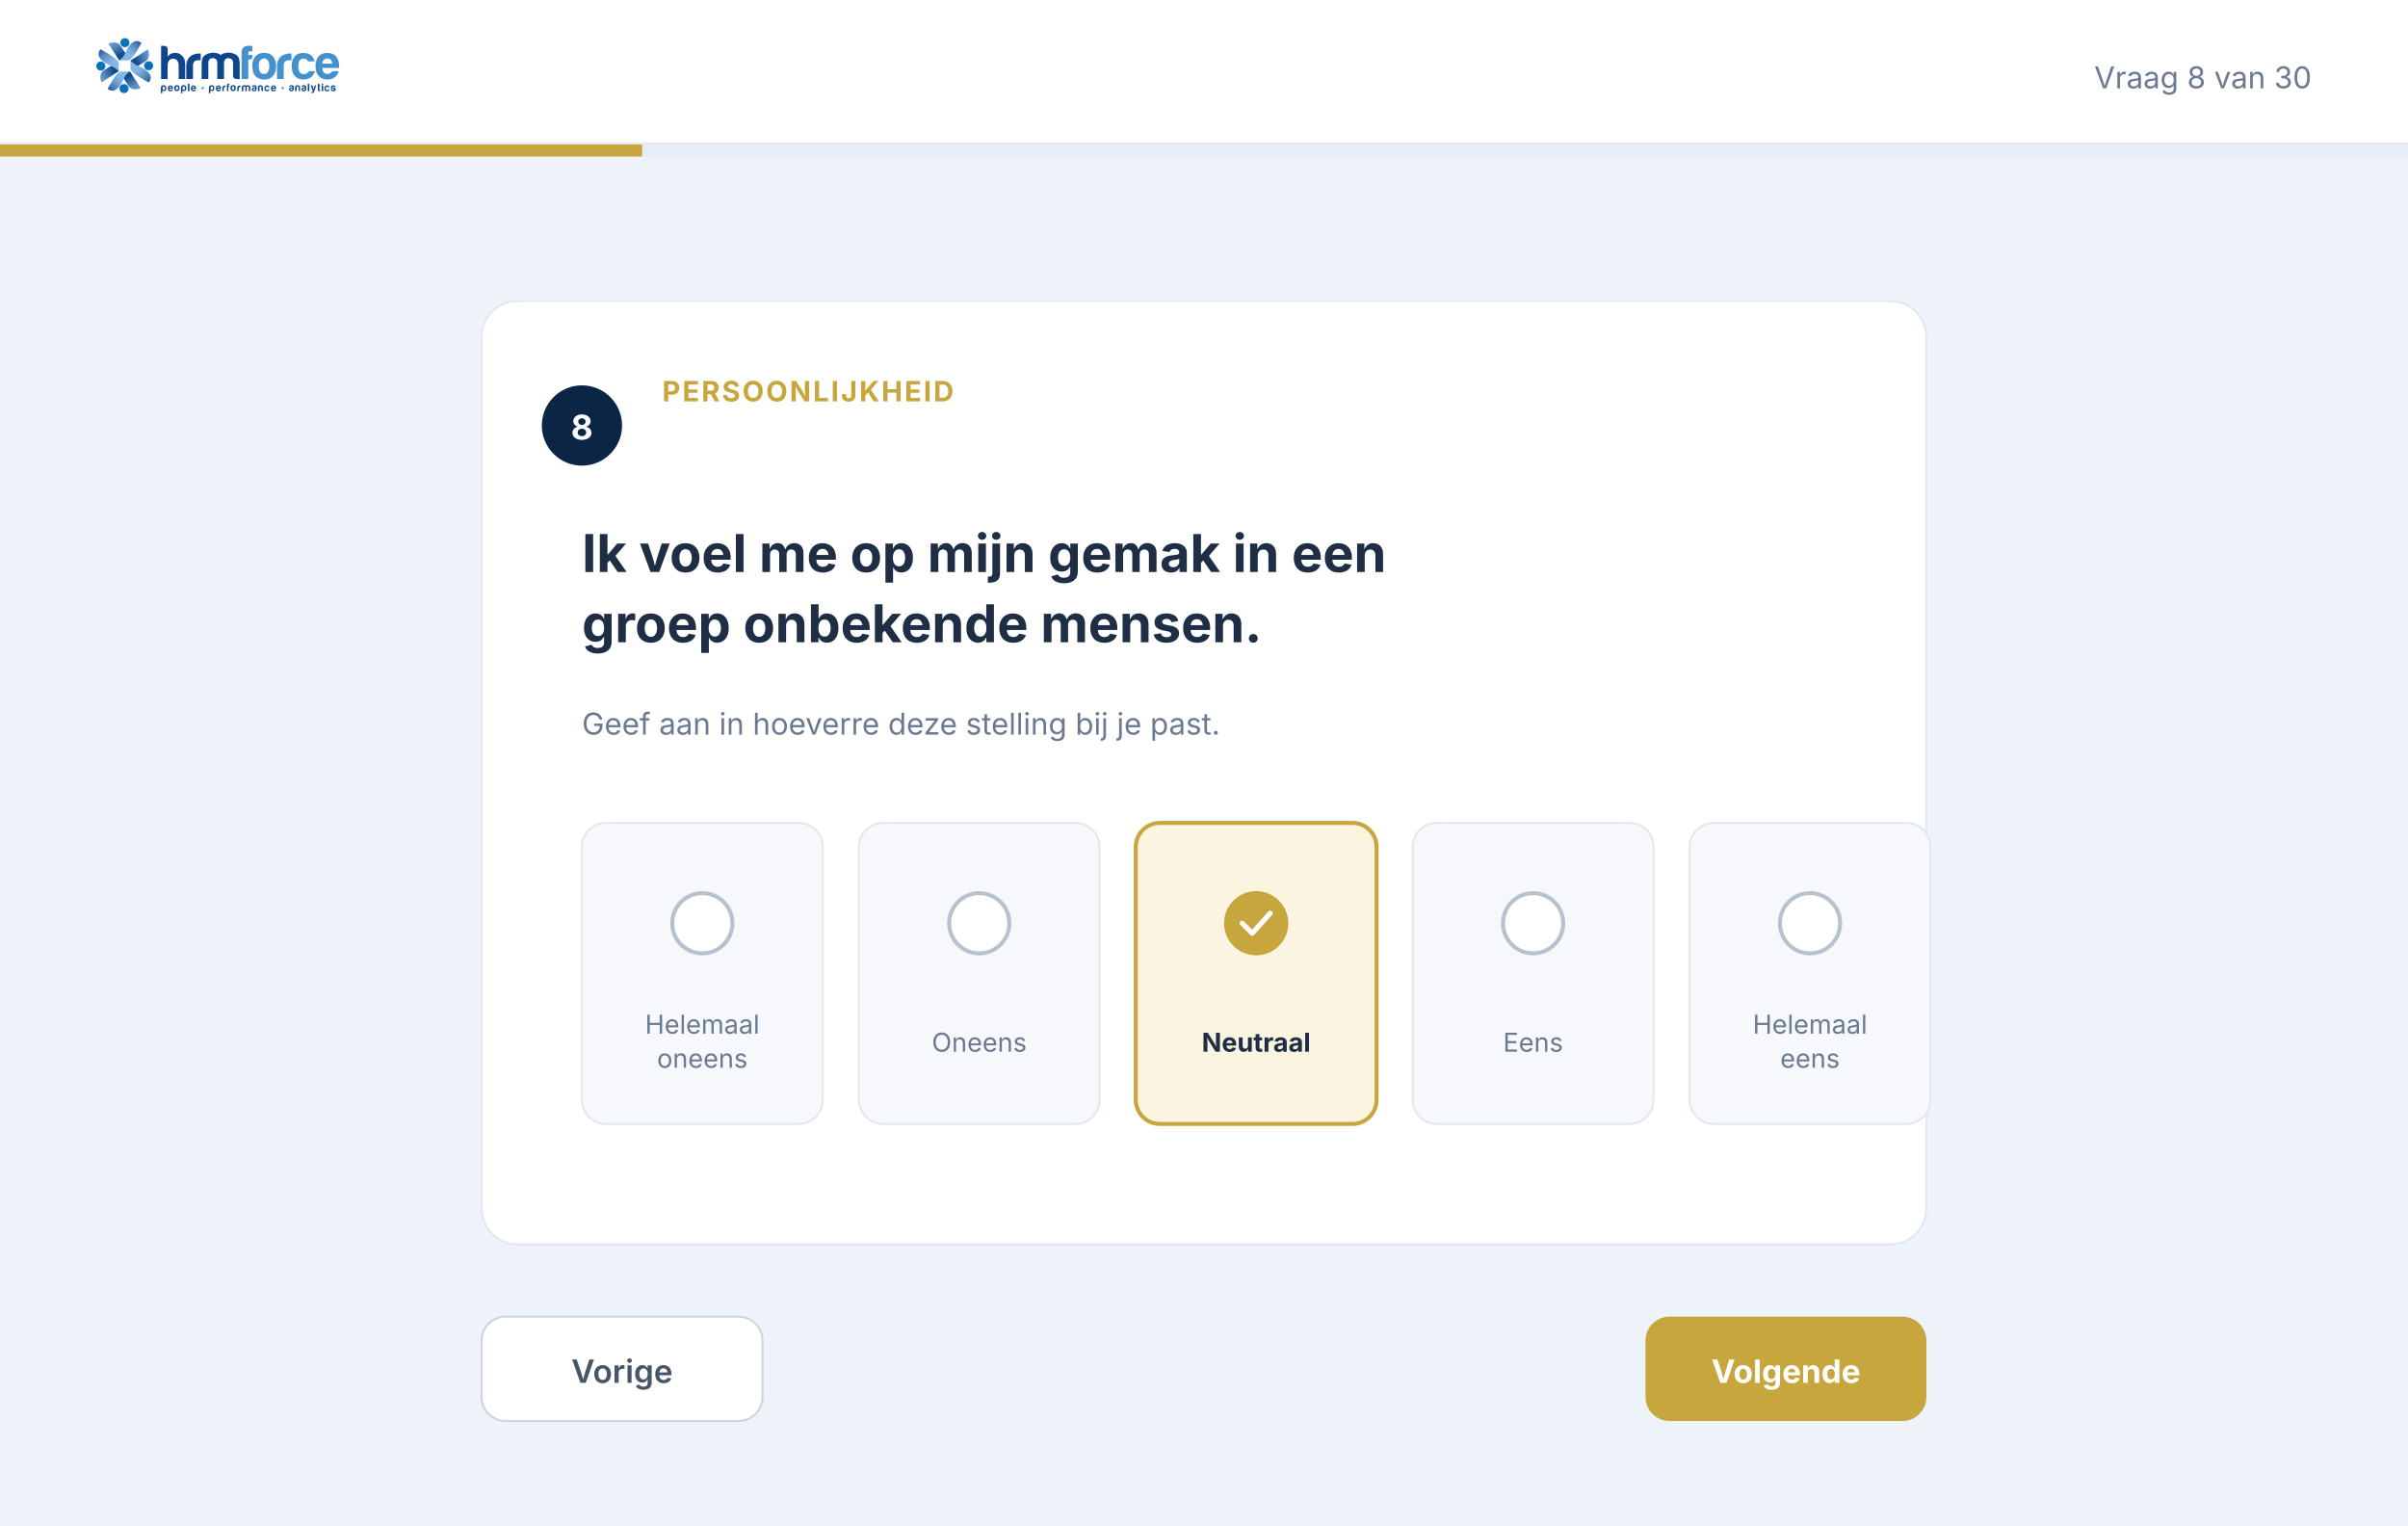
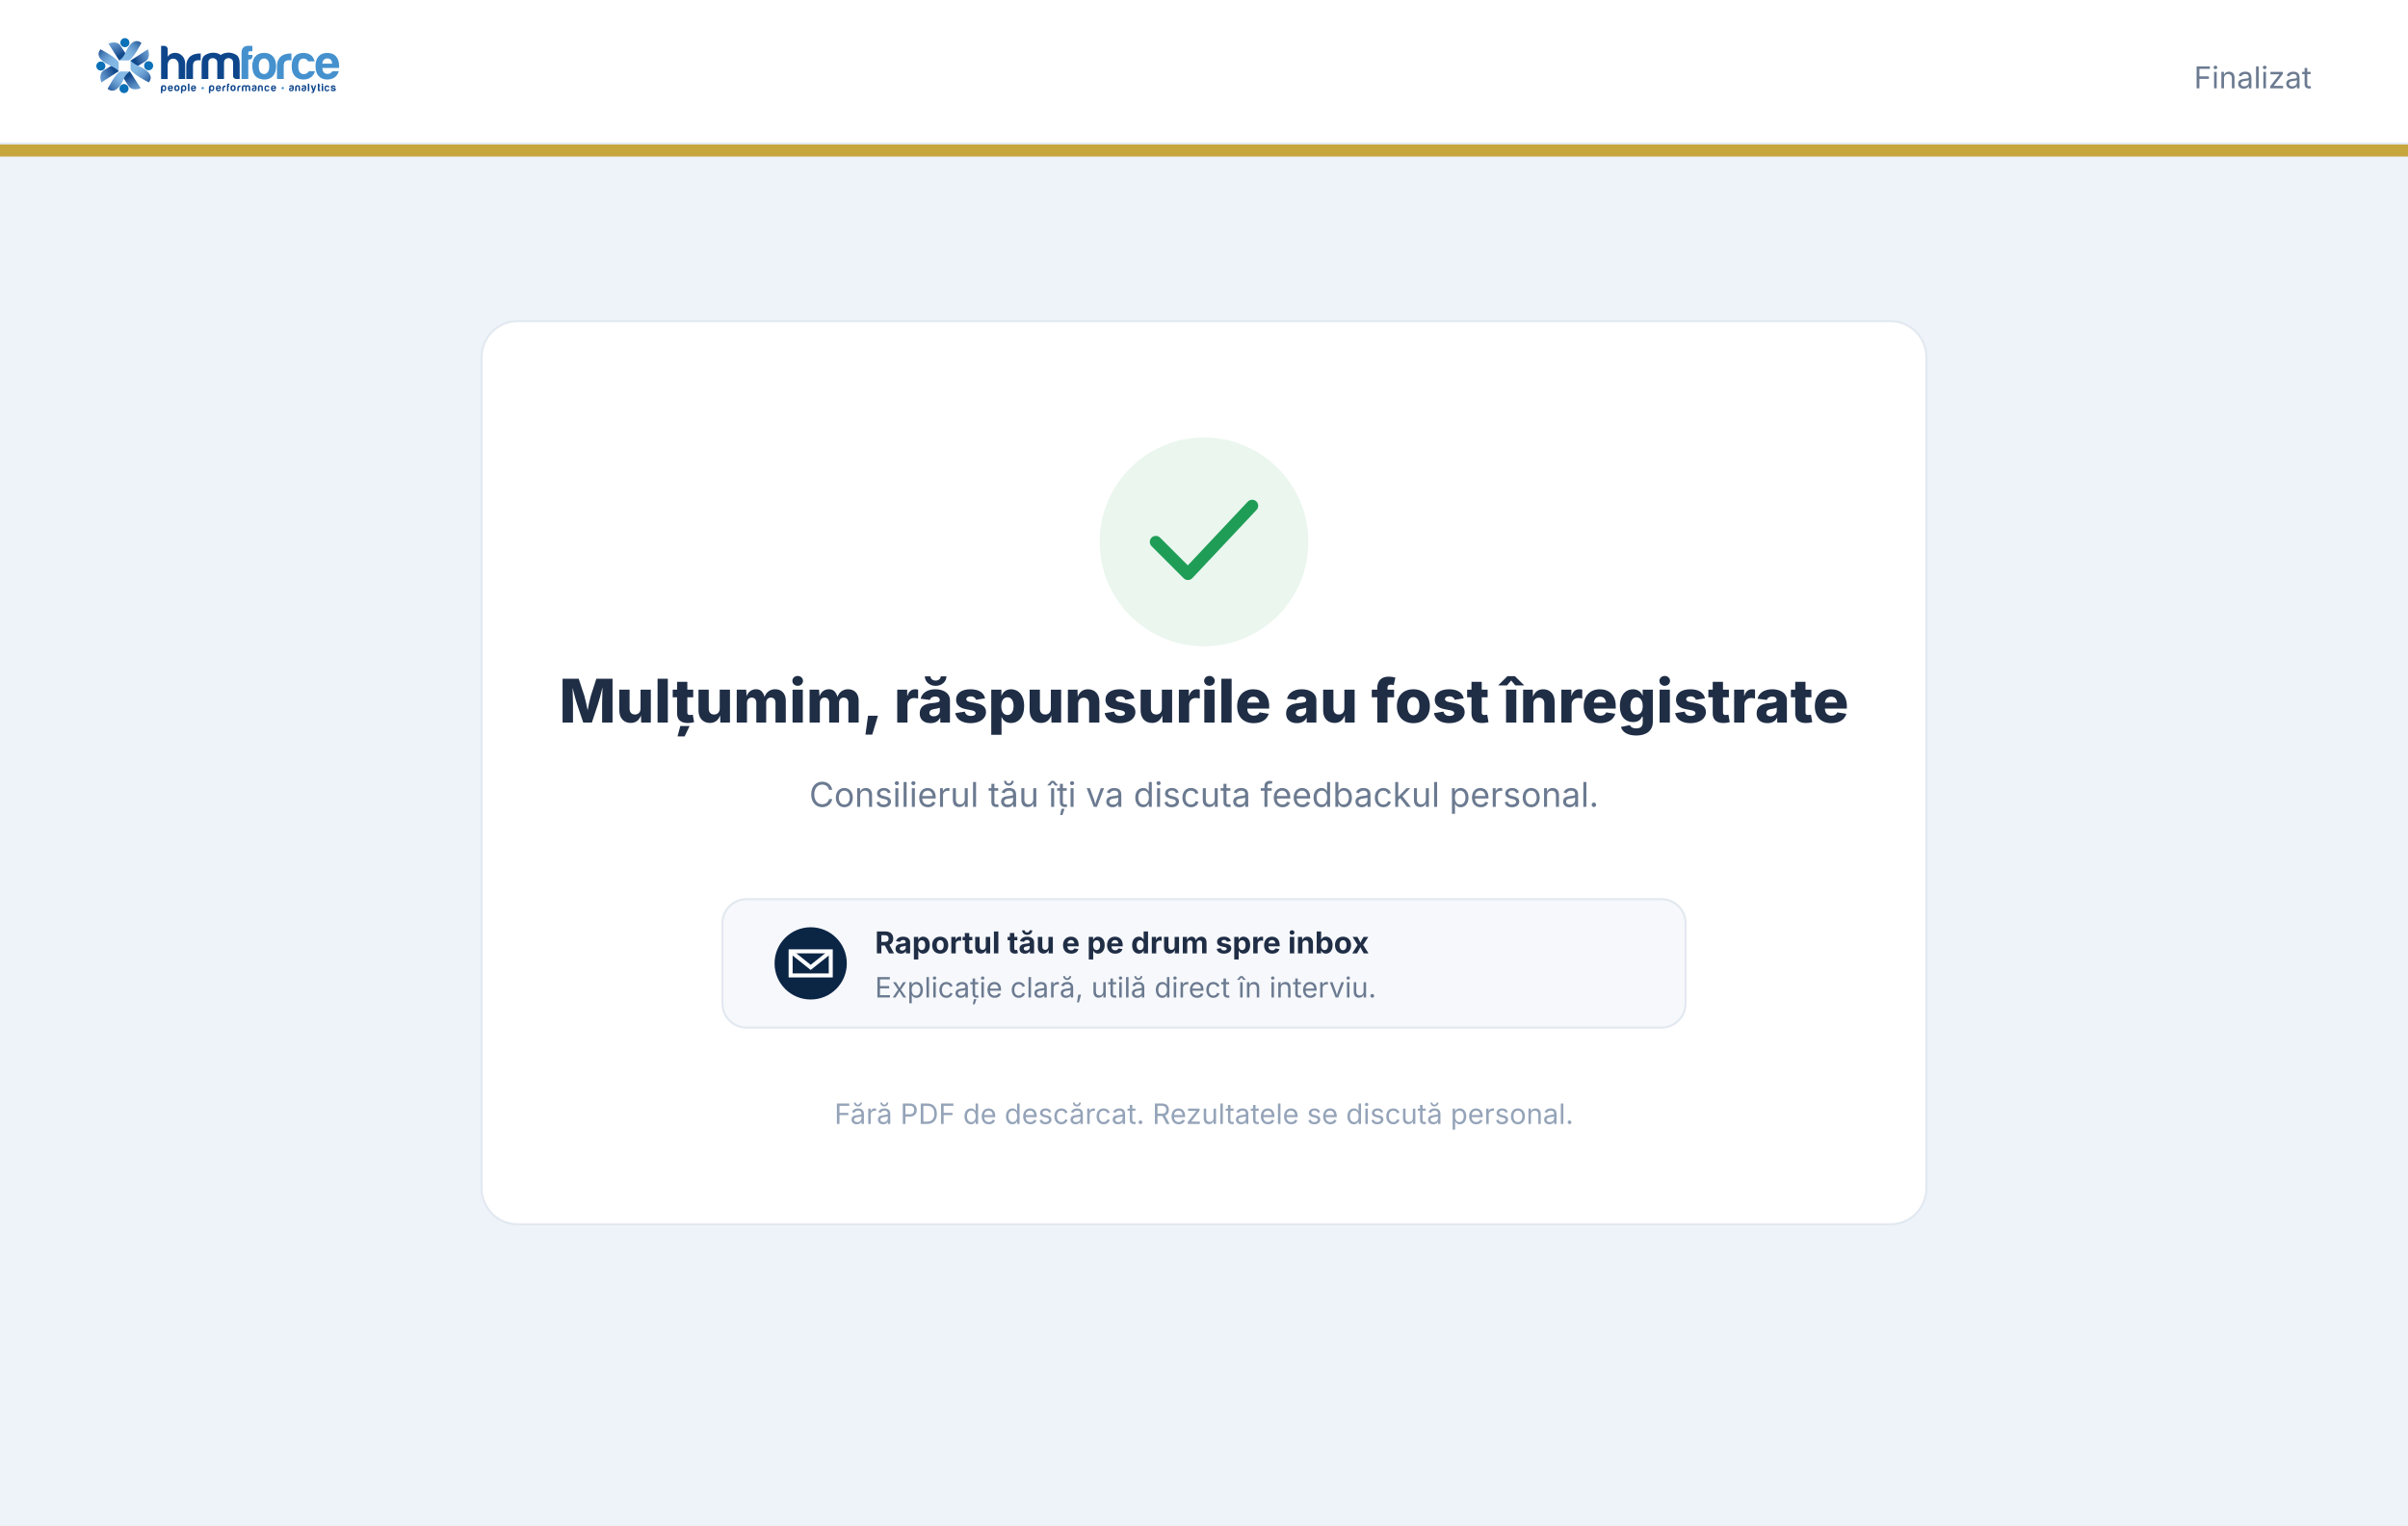
- <svg xmlns="http://www.w3.org/2000/svg" viewBox="0 0 1200 760" font-family="Inter, Segoe UI, Arial, sans-serif" role="img" aria-label="Voorbeeld van het vraagscherm van de hrmforce vragenlijst">
+ <svg xmlns="http://www.w3.org/2000/svg" viewBox="0 0 1200 760" font-family="Inter, Segoe UI, Arial, sans-serif" role="img" aria-label="Exemplu al ecranului final al chestionarului hrmforce">
  <rect width="1200" height="760" fill="#EEF3F9" />
  <rect x="0" y="0" width="1200" height="72" fill="#FFFFFF" />
  <rect x="0" y="71" width="1200" height="1" fill="#E2E8F0" />
  <g transform="translate(48,19) scale(0.55)">
    <style type="text/css"> .st0{fill:#0E468C;} .st1{fill:#4591CE;} .st2{fill:url(#SVGID_1_);} .st3{fill:url(#SVGID_00000041267482969201277320000011676004090900070813_);} .st4{fill:url(#SVGID_00000144306899739107414480000012411539074238491052_);} .st5{fill:url(#SVGID_00000100347349085123008000000009338267687057571459_);} .st6{fill:#0A70B7;} .st7{fill:url(#SVGID_00000059277984011126092460000010400653105938874040_);} .st8{fill:url(#SVGID_00000088833721890740601420000012042617213019863223_);} .st9{fill:url(#SVGID_00000072260808754010315440000013491959279719050657_);} .st10{fill:url(#SVGID_00000000938048071514272790000013602773776282085567_);} </style>
    <g>
      <g>
        <path class="st0" d="M59.9,49.2c0,0.2-0.1,0.3-0.2,0.5c-0.1,0.1-0.3,0.2-0.5,0.2h-0.7V45c0-0.9,0.3-1.5,0.8-1.9 c0.5-0.3,1.1-0.5,1.7-0.5c0.3,0,0.7,0.1,1,0.2c0.3,0.1,0.6,0.3,0.8,0.5c0.4,0.5,0.6,1.2,0.6,2c0,0.8-0.2,1.5-0.6,2 c-0.4,0.5-0.9,0.7-1.5,0.7c-0.3,0-0.6-0.1-0.9-0.2c-0.3-0.1-0.5-0.3-0.6-0.6V49.2z M62.2,45.4c0-0.5-0.1-0.9-0.3-1.2 c-0.2-0.3-0.5-0.4-0.8-0.4c-0.4,0-0.6,0.1-0.8,0.4c-0.2,0.2-0.3,0.6-0.3,1.2c0,0.5,0.1,0.9,0.3,1.1c0.2,0.3,0.5,0.4,0.8,0.4 c0.3,0,0.6-0.1,0.8-0.4C62.1,46.2,62.2,45.9,62.2,45.4z" />
        <path class="st0" d="M68.4,46.4h1c-0.1,0.5-0.4,1-0.8,1.3c-0.4,0.3-0.9,0.5-1.5,0.5c-0.7,0-1.3-0.2-1.7-0.7 c-0.4-0.5-0.6-1.1-0.6-2c0-0.8,0.2-1.5,0.6-2c0.4-0.5,1-0.7,1.7-0.7c0.8,0,1.4,0.2,1.8,0.7c0.4,0.5,0.6,1.2,0.6,2 c0,0.1,0,0.1,0,0.1c0,0,0,0.1,0,0.1c0,0.1,0,0.1,0,0.1h-3.4c0,0.4,0.1,0.7,0.3,0.9c0.2,0.2,0.4,0.3,0.8,0.3c0.2,0,0.4,0,0.6-0.1 c0,0,0.1,0,0.1-0.1c0,0,0.1-0.1,0.1-0.1c0,0,0.1-0.1,0.1-0.2C68.2,46.4,68.3,46.4,68.4,46.4z M66.1,44.8h2c0-0.4-0.1-0.6-0.3-0.8 c-0.2-0.2-0.4-0.3-0.7-0.3c-0.3,0-0.5,0.1-0.7,0.3C66.2,44.2,66.1,44.5,66.1,44.8z" />
        <path class="st0" d="M71.4,47.5c-0.3-0.2-0.5-0.6-0.6-1c-0.1-0.4-0.2-0.8-0.2-1.2c0-0.4,0-0.7,0.1-1.1c0.1-0.4,0.3-0.6,0.5-0.9 c0.3-0.4,0.8-0.6,1.3-0.7c0.5-0.1,1,0,1.5,0.1c0.5,0.2,0.9,0.5,1.1,1c0.2,0.4,0.3,0.9,0.3,1.5c0,0.4,0,0.8-0.1,1.1 c-0.1,0.3-0.2,0.6-0.4,0.8c-0.3,0.4-0.7,0.7-1.2,0.8c-0.4,0.1-0.9,0.1-1.3,0C72,47.9,71.7,47.7,71.4,47.5z M72.4,44 c-0.3,0.3-0.4,0.7-0.4,1.3c0,0.6,0.1,1,0.3,1.2c0.1,0.1,0.2,0.2,0.4,0.3c0.2,0.1,0.4,0.1,0.6,0c0.2-0.1,0.4-0.2,0.5-0.4 c0.2-0.2,0.2-0.6,0.3-1.1c0-0.5-0.1-0.8-0.2-1.1c-0.2-0.2-0.3-0.4-0.5-0.5c-0.2-0.1-0.4-0.1-0.6,0C72.6,43.9,72.4,44,72.4,44z" />
        <path class="st0" d="M78.1,49.2c0,0.2-0.1,0.3-0.2,0.5c-0.1,0.1-0.3,0.2-0.5,0.2h-0.7V45c0-0.9,0.3-1.5,0.8-1.9 c0.5-0.3,1.1-0.5,1.7-0.5c0.3,0,0.7,0.1,1,0.2c0.3,0.1,0.6,0.3,0.8,0.5c0.4,0.5,0.6,1.2,0.6,2c0,0.8-0.2,1.5-0.6,2 c-0.4,0.5-0.9,0.7-1.5,0.7c-0.3,0-0.6-0.1-0.9-0.2c-0.3-0.1-0.5-0.3-0.6-0.6V49.2z M80.3,45.4c0-0.5-0.1-0.9-0.3-1.2 c-0.2-0.3-0.5-0.4-0.8-0.4c-0.4,0-0.6,0.1-0.8,0.4c-0.2,0.2-0.3,0.6-0.3,1.2c0,0.5,0.1,0.9,0.3,1.1c0.2,0.3,0.5,0.4,0.8,0.4 c0.3,0,0.6-0.1,0.8-0.4C80.2,46.2,80.3,45.9,80.3,45.4z" />
        <path class="st0" d="M83,41.2h0.7c0.2,0,0.3,0.1,0.5,0.2c0.1,0.1,0.2,0.3,0.2,0.5V48H83V41.2z" />
        <path class="st0" d="M89.3,46.4h1c-0.1,0.5-0.4,1-0.8,1.3c-0.4,0.3-0.9,0.5-1.5,0.5c-0.7,0-1.3-0.2-1.7-0.7 c-0.4-0.5-0.6-1.1-0.6-2c0-0.8,0.2-1.5,0.6-2c0.4-0.5,1-0.7,1.7-0.7c0.8,0,1.4,0.2,1.8,0.7c0.4,0.5,0.6,1.2,0.6,2 c0,0.1,0,0.1,0,0.1c0,0,0,0.1,0,0.1c0,0.1,0,0.1,0,0.1h-3.4c0,0.4,0.1,0.7,0.3,0.9c0.2,0.2,0.4,0.3,0.8,0.3c0.2,0,0.4,0,0.6-0.1 c0,0,0.1,0,0.1-0.1c0,0,0.1-0.1,0.1-0.1c0,0,0.1-0.1,0.1-0.2C89,46.4,89.1,46.4,89.3,46.4z M86.9,44.8h2c0-0.4-0.1-0.6-0.3-0.8 c-0.2-0.2-0.4-0.3-0.7-0.3c-0.3,0-0.5,0.1-0.7,0.3C87,44.2,86.9,44.5,86.9,44.8z" />
        <path class="st1" d="M95.3,45.3c0-0.6,0.5-1.1,1.1-1.1s1.1,0.5,1.1,1c0,0.6-0.5,1.1-1.1,1.1C95.7,46.4,95.3,45.9,95.3,45.3z" />
        <path class="st0" d="M103.4,49.2c0,0.2-0.1,0.3-0.2,0.5s-0.3,0.2-0.5,0.2h-0.7V45c0-0.9,0.3-1.5,0.8-1.9c0.5-0.3,1.1-0.5,1.7-0.5 c0.3,0,0.7,0.1,1,0.2c0.3,0.1,0.6,0.3,0.8,0.5c0.4,0.5,0.6,1.2,0.6,2c0,0.8-0.2,1.5-0.6,2c-0.4,0.5-0.9,0.7-1.5,0.7 c-0.3,0-0.6-0.1-0.9-0.2c-0.3-0.1-0.5-0.3-0.6-0.6V49.2z M105.7,45.4c0-0.5-0.1-0.9-0.3-1.2c-0.2-0.3-0.5-0.4-0.8-0.4 c-0.4,0-0.6,0.1-0.8,0.4c-0.2,0.2-0.3,0.6-0.3,1.2c0,0.5,0.1,0.9,0.3,1.1c0.2,0.3,0.5,0.4,0.8,0.4c0.3,0,0.6-0.1,0.8-0.4 C105.6,46.2,105.7,45.9,105.7,45.4z" />
        <path class="st0" d="M111.9,46.4h1c-0.1,0.5-0.4,1-0.8,1.3c-0.4,0.3-0.9,0.5-1.5,0.5c-0.7,0-1.3-0.2-1.7-0.7 c-0.4-0.5-0.6-1.1-0.6-2c0-0.8,0.2-1.5,0.6-2c0.4-0.5,1-0.7,1.7-0.7c0.8,0,1.4,0.2,1.8,0.7c0.4,0.5,0.6,1.2,0.6,2 c0,0.1,0,0.1,0,0.1c0,0,0,0.1,0,0.1c0,0.1,0,0.1,0,0.1h-3.4c0,0.4,0.1,0.7,0.3,0.9c0.2,0.2,0.4,0.3,0.8,0.3c0.2,0,0.4,0,0.6-0.1 c0,0,0.1,0,0.1-0.1c0,0,0.1-0.1,0.1-0.1c0,0,0.1-0.1,0.1-0.2C111.6,46.4,111.8,46.4,111.9,46.4z M109.6,44.8h2 c0-0.4-0.1-0.6-0.3-0.8c-0.2-0.2-0.4-0.3-0.7-0.3c-0.3,0-0.5,0.1-0.7,0.3C109.7,44.2,109.6,44.5,109.6,44.8z" />
        <path class="st0" d="M114.2,48v-2.5c0-0.5,0.1-0.9,0.2-1.3c0.2-0.3,0.4-0.6,0.6-0.8c0.2-0.2,0.5-0.3,0.9-0.4 c0.3-0.1,0.7-0.1,1-0.1c0,0,0.1,0,0.1,0c0,0,0.1,0,0.1,0v1.4h-0.5c-0.4,0-0.7,0.1-0.8,0.3c-0.2,0.2-0.3,0.5-0.3,0.9V48H114.2z" />
        <path class="st0" d="M118.4,48v-5.4c0-0.5,0.1-0.8,0.4-1.1c0.2-0.2,0.6-0.3,1.2-0.3c0.1,0,0.2,0,0.3,0c0.1,0,0.3,0,0.3,0v1.1h-0.4 c-0.2,0-0.3,0-0.4,0.1c-0.1,0.1-0.1,0.2-0.1,0.3v0.4h0.8v0.3c0,0.2-0.1,0.4-0.2,0.5c-0.1,0.1-0.3,0.2-0.5,0.2h-0.2V48H118.4z" />
        <path class="st0" d="M122.3,47.5c-0.3-0.2-0.5-0.6-0.6-1c-0.1-0.4-0.2-0.8-0.2-1.2c0-0.4,0-0.7,0.1-1.1c0.1-0.4,0.3-0.6,0.5-0.9 c0.3-0.4,0.8-0.6,1.3-0.7c0.5-0.1,1,0,1.5,0.1c0.5,0.2,0.9,0.5,1.1,1c0.2,0.4,0.3,0.9,0.3,1.5c0,0.4,0,0.8-0.1,1.1 c-0.1,0.3-0.2,0.6-0.4,0.8c-0.3,0.4-0.7,0.7-1.2,0.8c-0.4,0.1-0.9,0.1-1.3,0C123,47.9,122.6,47.7,122.3,47.5z M123.3,44 c-0.3,0.3-0.4,0.7-0.4,1.3c0,0.6,0.1,1,0.3,1.2c0.1,0.1,0.2,0.2,0.4,0.3c0.2,0.1,0.4,0.1,0.6,0c0.2-0.1,0.4-0.2,0.5-0.4 c0.2-0.2,0.2-0.6,0.3-1.1c0-0.5-0.1-0.8-0.2-1.1c-0.2-0.2-0.3-0.4-0.5-0.5c-0.2-0.1-0.4-0.1-0.6,0C123.5,43.9,123.4,44,123.3,44z" />
        <path class="st0" d="M127.7,48v-2.5c0-0.5,0.1-0.9,0.2-1.3c0.2-0.3,0.4-0.6,0.6-0.8c0.2-0.2,0.5-0.3,0.9-0.4s0.7-0.1,1-0.1 c0,0,0.1,0,0.1,0s0.1,0,0.1,0v1.4h-0.5c-0.4,0-0.7,0.1-0.8,0.3c-0.2,0.2-0.3,0.5-0.3,0.9V48H127.7z" />
        <path class="st0" d="M136.3,48H135v-3.1v-0.3c0-0.3-0.1-0.5-0.3-0.7c-0.2-0.1-0.4-0.2-0.6-0.2c-0.2,0-0.4,0.1-0.6,0.2 c-0.2,0.1-0.3,0.4-0.3,0.7V48h-1.4v-3.1c0-0.9,0.2-1.5,0.7-1.8c0.5-0.3,1-0.5,1.5-0.5c0.3,0,0.6,0,0.9,0.1 c0.3,0.1,0.5,0.2,0.8,0.4c0.2-0.2,0.4-0.3,0.7-0.4c0.3-0.1,0.5-0.1,0.8-0.1c0.6,0,1.1,0.2,1.6,0.5c0.5,0.3,0.7,0.9,0.7,1.8V48 h-0.7c-0.2,0-0.4-0.1-0.5-0.2c-0.1-0.1-0.2-0.3-0.2-0.5v-2.7c0-0.3-0.1-0.5-0.3-0.7c-0.2-0.1-0.4-0.2-0.6-0.2 c-0.2,0-0.4,0.1-0.6,0.2c-0.2,0.1-0.3,0.4-0.3,0.7v0.3V48z" />
        <path class="st0" d="M144.3,47.8c-0.3,0.1-0.6,0.2-0.9,0.3c-0.3,0-0.6,0-0.8,0c-0.5,0-0.9-0.1-1.2-0.4c-0.4-0.3-0.5-0.7-0.5-1.3 c0-0.5,0.2-0.9,0.5-1.2c0.3-0.2,0.7-0.4,1.2-0.5c0.1,0,0.1,0,0.2,0c0.1,0,0.2,0,0.3,0c0.6-0.1,0.9-0.2,0.9-0.5 c0-0.2-0.1-0.3-0.3-0.4c-0.2-0.1-0.4-0.1-0.6-0.1c-0.2,0-0.3,0-0.5,0.1c-0.1,0.1-0.2,0.2-0.3,0.3H141c0.1-0.4,0.2-0.7,0.5-1 c0.4-0.3,0.9-0.5,1.5-0.5c0.7,0,1.3,0.1,1.6,0.4c0.4,0.3,0.6,0.6,0.6,1.1v1.8c0,0.5-0.1,0.9-0.3,1.2 C144.8,47.4,144.6,47.6,144.3,47.8z M144,45.3c-0.2,0.1-0.4,0.2-0.8,0.3l-0.5,0.1c-0.2,0.1-0.4,0.2-0.5,0.3 c-0.1,0.1-0.1,0.3-0.1,0.4c0,0.2,0.1,0.4,0.2,0.5c0.1,0.1,0.3,0.2,0.5,0.2c0.4,0,0.7-0.1,0.9-0.3c0.2-0.2,0.3-0.5,0.3-0.9V45.3z" />
        <path class="st0" d="M151,48h-0.7c-0.2,0-0.4-0.1-0.5-0.2c-0.1-0.1-0.2-0.3-0.2-0.5v-2.7c0-0.3-0.1-0.5-0.3-0.7 c-0.2-0.1-0.4-0.2-0.6-0.2c-0.2,0-0.4,0.1-0.6,0.2c-0.2,0.1-0.3,0.4-0.3,0.7V48h-1.4v-3.1c0-0.9,0.2-1.5,0.7-1.8 c0.5-0.3,1-0.5,1.5-0.5c0.6,0,1.1,0.2,1.6,0.5c0.5,0.3,0.7,0.9,0.7,1.8V48z" />
        <path class="st0" d="M155.9,46.4h1c-0.1,0.5-0.4,1-0.8,1.3c-0.4,0.3-0.9,0.5-1.5,0.5c-0.7,0-1.3-0.2-1.7-0.7 c-0.4-0.5-0.6-1.1-0.6-2c0-0.8,0.2-1.5,0.6-2c0.4-0.5,1-0.7,1.7-0.7c0.8,0,1.4,0.2,1.8,0.7c0.2,0.3,0.4,0.6,0.5,1h-1.4 c-0.1-0.1-0.1-0.2-0.2-0.3c-0.2-0.2-0.4-0.3-0.7-0.3c-0.3,0-0.5,0.1-0.7,0.3c-0.2,0.3-0.4,0.7-0.4,1.3s0.1,1,0.4,1.3 c0.2,0.2,0.4,0.3,0.8,0.3c0.2,0,0.4,0,0.6-0.1c0,0,0.1,0,0.1-0.1c0,0,0.1-0.1,0.1-0.1c0,0,0.1-0.1,0.2-0.2 C155.7,46.4,155.8,46.4,155.9,46.4z" />
        <path class="st0" d="M161.8,46.4h1c-0.1,0.5-0.4,1-0.8,1.3c-0.4,0.3-0.9,0.5-1.5,0.5c-0.7,0-1.3-0.2-1.7-0.7 c-0.4-0.5-0.6-1.1-0.6-2c0-0.8,0.2-1.5,0.6-2c0.4-0.5,1-0.7,1.7-0.7c0.8,0,1.4,0.2,1.8,0.7c0.4,0.5,0.6,1.2,0.6,2 c0,0.1,0,0.1,0,0.1c0,0,0,0.1,0,0.1c0,0.1,0,0.1,0,0.1h-3.4c0,0.4,0.1,0.7,0.3,0.9c0.2,0.2,0.4,0.3,0.8,0.3c0.2,0,0.4,0,0.6-0.1 c0,0,0.1,0,0.1-0.1c0,0,0.1-0.1,0.1-0.1c0,0,0.1-0.1,0.1-0.2C161.5,46.4,161.7,46.4,161.8,46.4z M159.5,44.8h2 c0-0.4-0.1-0.6-0.3-0.8c-0.2-0.2-0.4-0.3-0.7-0.3c-0.3,0-0.5,0.1-0.7,0.3C159.6,44.2,159.5,44.5,159.5,44.8z" />
        <path class="st1" d="M167.8,45.3c0-0.6,0.5-1.1,1.1-1.1c0.6,0,1.1,0.5,1.1,1c0,0.6-0.5,1.1-1.1,1.1 C168.3,46.4,167.8,45.9,167.8,45.3z" />
        <path class="st0" d="M178,47.8c-0.3,0.1-0.6,0.2-0.9,0.3c-0.3,0-0.6,0-0.8,0c-0.5,0-0.9-0.1-1.2-0.4c-0.4-0.3-0.5-0.7-0.5-1.3 c0-0.5,0.2-0.9,0.5-1.2c0.3-0.2,0.7-0.4,1.2-0.5c0.1,0,0.1,0,0.2,0c0.1,0,0.2,0,0.3,0c0.6-0.1,0.9-0.2,0.9-0.5 c0-0.2-0.1-0.3-0.3-0.4c-0.2-0.1-0.4-0.1-0.6-0.1c-0.2,0-0.3,0-0.5,0.1s-0.2,0.2-0.3,0.3h-1.3c0.1-0.4,0.2-0.7,0.5-1 c0.4-0.3,0.9-0.5,1.5-0.5c0.7,0,1.3,0.1,1.6,0.4c0.4,0.3,0.6,0.6,0.6,1.1v1.8c0,0.5-0.1,0.9-0.3,1.2 C178.5,47.4,178.2,47.6,178,47.8z M177.6,45.3c-0.2,0.1-0.4,0.2-0.8,0.3l-0.5,0.1c-0.2,0.1-0.4,0.2-0.5,0.3 c-0.1,0.1-0.1,0.3-0.1,0.4c0,0.2,0.1,0.4,0.2,0.5c0.1,0.1,0.3,0.2,0.5,0.2c0.4,0,0.7-0.1,0.9-0.3c0.2-0.2,0.3-0.5,0.3-0.9V45.3z" />
        <path class="st0" d="M184.7,48H184c-0.2,0-0.4-0.1-0.5-0.2c-0.1-0.1-0.2-0.3-0.2-0.5v-2.7c0-0.3-0.1-0.5-0.3-0.7 c-0.2-0.1-0.4-0.2-0.6-0.2c-0.2,0-0.4,0.1-0.6,0.2c-0.2,0.1-0.3,0.4-0.3,0.7V48h-1.4v-3.1c0-0.9,0.2-1.5,0.7-1.8 c0.5-0.3,1-0.5,1.5-0.5c0.6,0,1.1,0.2,1.6,0.5c0.5,0.3,0.7,0.9,0.7,1.8V48z" />
        <path class="st0" d="M189.3,47.8c-0.3,0.1-0.6,0.2-0.9,0.3c-0.3,0-0.6,0-0.8,0c-0.5,0-0.9-0.1-1.2-0.4c-0.4-0.3-0.5-0.7-0.5-1.3 c0-0.5,0.2-0.9,0.5-1.2c0.3-0.2,0.7-0.4,1.2-0.5c0.1,0,0.1,0,0.2,0c0.1,0,0.2,0,0.3,0c0.6-0.1,0.9-0.2,0.9-0.5 c0-0.2-0.1-0.3-0.3-0.4c-0.2-0.1-0.4-0.1-0.6-0.1c-0.2,0-0.3,0-0.5,0.1s-0.2,0.2-0.3,0.3H186c0.1-0.4,0.2-0.7,0.5-1 c0.4-0.3,0.9-0.5,1.5-0.5c0.7,0,1.3,0.1,1.6,0.4c0.4,0.3,0.6,0.6,0.6,1.1v1.8c0,0.5-0.1,0.9-0.3,1.2 C189.8,47.4,189.6,47.6,189.3,47.8z M189,45.3c-0.2,0.1-0.4,0.2-0.8,0.3l-0.5,0.1c-0.2,0.1-0.4,0.2-0.5,0.3 c-0.1,0.1-0.1,0.3-0.1,0.4c0,0.2,0.1,0.4,0.2,0.5c0.1,0.1,0.3,0.2,0.5,0.2c0.4,0,0.7-0.1,0.9-0.3c0.2-0.2,0.3-0.5,0.3-0.9V45.3z" />
        <path class="st0" d="M191.6,41.2h0.7c0.2,0,0.3,0.1,0.5,0.2c0.1,0.1,0.2,0.3,0.2,0.5V48h-1.4V41.2z" />
        <path class="st0" d="M195,49.8v-1.1h0.4c0.3,0,0.5-0.1,0.6-0.2c0.2-0.1,0.2-0.3,0.1-0.6l-1.8-5.2h1.5l1.1,3.7l0.9-3.2 c0.1-0.3,0.3-0.5,0.6-0.5h0.9l-2,5.9c-0.2,0.4-0.4,0.7-0.6,0.9c-0.2,0.2-0.6,0.2-1.2,0.2c0,0-0.1,0-0.1,0s-0.1,0-0.1,0 c0,0-0.1,0-0.1,0C195.1,49.8,195,49.8,195,49.8z" />
        <path class="st0" d="M202.9,48c-0.4,0-0.9,0-1.4,0c-0.5,0-0.8-0.4-0.8-1v-5.8h0.7c0.2,0,0.3,0.1,0.5,0.2c0.1,0.1,0.2,0.3,0.2,0.5 v0.9h0.8V43c0,0.2-0.1,0.4-0.2,0.5c-0.1,0.1-0.3,0.2-0.5,0.2h-0.1v2.9c0,0.2,0.1,0.3,0.4,0.3h0.4V48z" />
        <path class="st0" d="M204.2,41.2h0.7c0.2,0,0.3,0.1,0.5,0.2c0.1,0.1,0.2,0.3,0.2,0.5v0.4h-1.4V41.2z M204.2,42.7h0.7 c0.2,0,0.3,0.1,0.5,0.2c0.1,0.1,0.2,0.3,0.2,0.5V48h-1.4V42.7z" />
        <path class="st0" d="M210.3,46.4h1c-0.1,0.5-0.4,1-0.8,1.3c-0.4,0.3-0.9,0.5-1.5,0.5c-0.7,0-1.3-0.2-1.7-0.7 c-0.4-0.5-0.6-1.1-0.6-2c0-0.8,0.2-1.5,0.6-2c0.4-0.5,1-0.7,1.7-0.7c0.8,0,1.4,0.2,1.8,0.7c0.2,0.3,0.4,0.6,0.5,1h-1.4 c-0.1-0.1-0.1-0.2-0.2-0.3c-0.2-0.2-0.4-0.3-0.7-0.3c-0.3,0-0.5,0.1-0.7,0.3c-0.2,0.3-0.4,0.7-0.4,1.3s0.1,1,0.4,1.3 c0.2,0.2,0.4,0.3,0.8,0.3c0.2,0,0.4,0,0.6-0.1c0,0,0.1,0,0.1-0.1c0,0,0.1-0.1,0.1-0.1c0,0,0.1-0.1,0.2-0.2 C210,46.4,210.1,46.4,210.3,46.4z" />
        <path class="st0" d="M212.4,46.2h1.3c0,0.3,0.1,0.5,0.3,0.6c0.2,0.1,0.5,0.2,0.8,0.2c0.2,0,0.4,0,0.6-0.1c0.2-0.1,0.2-0.2,0.2-0.4 c0-0.2-0.3-0.4-0.8-0.5c-0.2,0-0.4-0.1-0.5-0.1c-0.7-0.2-1.2-0.4-1.4-0.6c-0.3-0.2-0.4-0.5-0.4-0.9c0-0.5,0.2-0.9,0.6-1.2 c0.4-0.3,0.9-0.5,1.5-0.5c0.7,0,1.2,0.2,1.6,0.5c0.4,0.3,0.6,0.8,0.6,1.3H216c-0.2,0-0.4-0.1-0.6-0.3c-0.1-0.1-0.1-0.1-0.2-0.2 c-0.2-0.1-0.4-0.2-0.6-0.2c-0.3,0-0.5,0-0.6,0.1c-0.1,0.1-0.2,0.2-0.2,0.4c0,0.2,0.3,0.4,1,0.5c0.1,0,0.1,0,0.2,0.1 c0.1,0,0.1,0,0.2,0c0.7,0.2,1.1,0.4,1.4,0.6c0.2,0.2,0.4,0.5,0.4,0.9c0,0.6-0.2,1-0.6,1.3c-0.4,0.3-1,0.4-1.8,0.4 c-0.7,0-1.3-0.2-1.7-0.5C212.6,47.3,212.4,46.9,212.4,46.2L212.4,46.2z" />
      </g>
      <g>
        <g>
          <path class="st0" d="M73.3,20.4c-0.9-1.2-2.1-1.8-3.6-1.8c-1.6,0-2.9,0.6-3.8,1.7c-0.9,1.2-1.3,2.8-1.3,4.8v12h-5.9V7h3 c0.8,0,1.5,0.3,2.1,0.9c0.6,0.6,0.9,1.3,0.9,2.1v6.9c1-1.7,2.5-2.9,4.5-3.3c1.9-0.5,3.8-0.3,5.5,0.3c1.6,0.7,3,1.8,4.1,3.3 c1.1,1.5,1.7,3.6,1.7,6.3V37h-5.9V25c0-0.9-0.1-1.7-0.2-2.4C74.2,21.9,73.8,21.1,73.3,20.4z" />
          <path class="st0" d="M81.5,37V25.8c0-2.3,0.3-4.2,1-5.7c0.7-1.5,1.6-2.8,2.8-3.7c1.1-0.9,2.4-1.5,3.9-1.9c1.5-0.4,3-0.6,4.6-0.6 c0.1,0,0.3,0,0.4,0s0.3,0,0.4,0V20h-2c-1.7,0-2.9,0.4-3.8,1.2c-0.8,0.8-1.2,2.1-1.2,3.8v12H81.5z" />
          <path class="st0" d="M115.6,37h-6V23.4v-1.2c0-1.4-0.4-2.4-1.3-3.1c-0.8-0.6-1.8-1-2.8-1c-1,0-2,0.3-2.8,1 c-0.8,0.6-1.2,1.7-1.2,3.1V37h-6.1V23.4c0-4,1-6.6,3.1-8c2.1-1.3,4.4-2.1,6.9-2.2c1.3,0,2.6,0.1,3.9,0.4c1.3,0.3,2.4,0.9,3.5,1.7 c0.9-0.8,1.9-1.3,3.1-1.6c1.2-0.3,2.4-0.5,3.7-0.6c2.6,0,4.9,0.7,7.1,2c2.2,1.3,3.2,4,3.2,8.1V37h-3.1c-0.9,0-1.6-0.3-2.1-0.8 c-0.6-0.6-0.8-1.3-0.8-2.1V22.2c0-1.4-0.4-2.4-1.3-3.1c-0.8-0.6-1.8-1-2.8-1s-2,0.3-2.8,1c-0.8,0.6-1.3,1.7-1.3,3.1v1.2V37z" />
          <path class="st1" d="M131.6,37V13.1c0-2.1,0.6-3.7,1.7-4.7c1-1,2.8-1.5,5.2-1.5c0.6,0,1,0,1.4,0.1c0.6,0,1.1,0,1.5,0.1v4.8h-1.6 c-0.8,0-1.4,0.1-1.7,0.3c-0.3,0.2-0.4,0.7-0.4,1.4v1.6h3.8v1.3c0,0.9-0.3,1.6-0.9,2.1c-0.6,0.6-1.3,0.8-2,0.8h-0.9V37H131.6z" />
          <path class="st1" d="M144.7,34.9c-1.2-1-2.1-2.5-2.6-4.2c-0.5-1.8-0.8-3.6-0.8-5.5c0-1.6,0.2-3.1,0.7-4.7 c0.4-1.6,1.1-2.9,2.1-3.9c1.5-1.7,3.5-2.8,5.9-3.1c2.4-0.3,4.5-0.1,6.5,0.6c2.2,0.9,3.8,2.4,4.9,4.5c1,1.9,1.5,4.2,1.5,6.7 c0,1.9-0.2,3.5-0.6,4.8c-0.4,1.3-0.9,2.5-1.6,3.4c-1.4,1.9-3.2,3.1-5.3,3.6c-1.9,0.5-3.9,0.6-5.8,0.1 C147.4,36.7,145.8,36,144.7,34.9z M148.9,19.6c-1.2,1.3-1.8,3.3-1.7,6c0.1,2.7,0.6,4.5,1.5,5.5c0.3,0.5,1,0.9,1.8,1.2 c0.9,0.3,1.8,0.3,2.7,0.1c0.9-0.3,1.7-0.9,2.4-2c0.7-1,1.1-2.7,1.1-5.1c0-2.1-0.3-3.7-1-4.7c-0.7-1-1.4-1.7-2.3-2 c-0.9-0.3-1.7-0.3-2.6,0S149.3,19.2,148.9,19.6z" />
          <path class="st1" d="M163.7,37V25.8c0-2.3,0.3-4.2,1-5.7c0.7-1.5,1.6-2.8,2.8-3.7c1.1-0.9,2.4-1.5,3.9-1.9c1.5-0.4,3-0.6,4.6-0.6 c0.1,0,0.3,0,0.4,0c0.2,0,0.3,0,0.4,0V20h-2c-1.7,0-2.9,0.4-3.8,1.2c-0.8,0.8-1.2,2.1-1.2,3.8v12H163.7z" />
          <path class="st1" d="M193.7,29.9h4.4c-0.6,2.4-1.9,4.3-3.7,5.6c-1.8,1.3-4.1,2-6.8,2c-3.3,0-5.9-1.1-7.8-3.2 c-1.9-2.1-2.8-5.1-2.8-9c0-3.7,0.9-6.6,2.7-8.7c1.9-2.2,4.5-3.2,7.8-3.2c3.5,0,6.2,1,8.1,3.1c1,1.3,1.8,2.8,2.3,4.5h-6.1 c-0.3-0.6-0.6-1-0.9-1.3c-0.8-0.8-1.8-1.2-3.2-1.2c-1.3,0-2.3,0.4-3.1,1.2c-1,1.2-1.6,3.1-1.6,5.8c0,2.7,0.5,4.6,1.6,5.7 c0.8,0.9,1.9,1.4,3.4,1.4c1,0,1.8-0.2,2.5-0.6c0.2-0.1,0.3-0.2,0.5-0.3c0.1-0.1,0.3-0.3,0.5-0.5c0.1-0.2,0.3-0.4,0.7-0.7 C192.5,30,193,29.9,193.7,29.9z" />
          <path class="st1" d="M215.3,29.9h4.4c-0.6,2.4-1.9,4.3-3.7,5.6c-1.8,1.3-4.1,2-6.8,2c-3.3,0-5.9-1.1-7.8-3.2 c-1.9-2.1-2.8-5.1-2.8-9c0-3.7,0.9-6.6,2.7-8.7c1.9-2.2,4.5-3.2,7.8-3.2c3.5,0,6.2,1,8.1,3.1c1.9,2.2,2.8,5.2,2.8,9 c0,0.2,0,0.4,0,0.6c0,0.2,0,0.3,0,0.3c0,0.3,0,0.5-0.1,0.6h-15.1c0.1,1.8,0.5,3.1,1.3,4c0.8,0.9,1.9,1.4,3.4,1.4 c1,0,1.8-0.2,2.5-0.6c0.2-0.1,0.3-0.2,0.5-0.3c0.1-0.1,0.3-0.3,0.5-0.5c0.1-0.2,0.3-0.4,0.7-0.7C214,30,214.6,29.9,215.3,29.9z M204.8,23.1h8.9c-0.1-1.6-0.5-2.7-1.2-3.5c-0.8-0.8-1.8-1.2-3.2-1.2c-1.3,0-2.3,0.4-3.1,1.2C205.3,20.4,204.9,21.6,204.8,23.1z" />
        </g>
      </g>
      <g>
        <linearGradient id="SVGID_1_" gradientUnits="userSpaceOnUse" x1="269.058" y1="-33.96" x2="244.245" y2="-13.046" gradientTransform="matrix(0.1802 -0.7132 0.719 0.148 5.1692 231.5801)">
          <stop offset="0" style="stop-color:#11498B" />
          <stop offset="0.134" style="stop-color:#2B5E9E" />
          <stop offset="0.323" style="stop-color:#487CB6" />
          <stop offset="0.509" style="stop-color:#6195CA" />
          <stop offset="0.687" style="stop-color:#74A8D9" />
          <stop offset="0.854" style="stop-color:#80B4E2" />
          <stop offset="1" style="stop-color:#84B8E5" />
        </linearGradient>
        <path class="st2" d="M40.2,45.3c0,0-7.2,3.4-10.9-1.8l-5.2-8c0,0,4.9-5.4,6.3-5.4L40.2,45.3z" />
        <linearGradient id="SVGID_00000177453826184911420550000004482426704577864588_" gradientUnits="userSpaceOnUse" x1="277.832" y1="81.513" x2="281.783" y2="109.16" gradientTransform="matrix(-0.4519 -0.553 0.5583 -0.4459 89.9572 238.7165)">
          <stop offset="0" style="stop-color:#11498B" />
          <stop offset="0.134" style="stop-color:#2B5E9E" />
          <stop offset="0.323" style="stop-color:#487CB6" />
          <stop offset="0.509" style="stop-color:#6195CA" />
          <stop offset="0.687" style="stop-color:#74A8D9" />
          <stop offset="0.854" style="stop-color:#80B4E2" />
          <stop offset="1" style="stop-color:#84B8E5" />
        </linearGradient>
        <path style="fill:url(#SVGID_00000177453826184911420550000004482426704577864588_);" d="M10.2,46c0,0,8.1-15.9,12-15.8l8.1,0 c0,0-2.8,0.8-5.5,6.7C24.9,36.8,19,52.6,10.2,46z" />
        <g>
          <linearGradient id="SVGID_00000052093404776364732160000007170217534415376011_" gradientUnits="userSpaceOnUse" x1="130.088" y1="311.549" x2="105.355" y2="332.395" gradientTransform="matrix(-0.1802 0.7132 -0.719 -0.148 269.3591 -31.1578)">
            <stop offset="0" style="stop-color:#11498B" />
            <stop offset="0.134" style="stop-color:#2B5E9E" />
            <stop offset="0.323" style="stop-color:#487CB6" />
            <stop offset="0.509" style="stop-color:#6195CA" />
            <stop offset="0.687" style="stop-color:#74A8D9" />
            <stop offset="0.854" style="stop-color:#80B4E2" />
            <stop offset="1" style="stop-color:#84B8E5" />
          </linearGradient>
          <path style="fill:url(#SVGID_00000052093404776364732160000007170217534415376011_);" d="M11,5c0,0,7.2-3.4,10.9,1.8l5.2,8 c0,0-5,5.4-6.4,5.4L11,5z" />
          <linearGradient id="SVGID_00000087381027486974030150000013365315481581006256_" gradientUnits="userSpaceOnUse" x1="-81.699" y1="190.55" x2="-77.745" y2="218.226" gradientTransform="matrix(0.4519 0.553 -0.5583 0.4459 184.5719 -38.2942)">
            <stop offset="0" style="stop-color:#11498B" />
            <stop offset="0.134" style="stop-color:#2B5E9E" />
            <stop offset="0.323" style="stop-color:#487CB6" />
            <stop offset="0.509" style="stop-color:#6195CA" />
            <stop offset="0.687" style="stop-color:#74A8D9" />
            <stop offset="0.854" style="stop-color:#80B4E2" />
            <stop offset="1" style="stop-color:#84B8E5" />
          </linearGradient>
          <path style="fill:url(#SVGID_00000087381027486974030150000013365315481581006256_);" d="M40.9,4.3c0,0-8,15.8-12,15.9l-8.2,0 c0,0,2.8-0.8,5.5-6.7C26.3,13.4,32.2-2.4,40.9,4.3z" />
          <path class="st6" d="M30,4.1c0,2.3-1.8,4.1-4.1,4.1c-2.3,0-4.1-1.8-4.1-4.1c0-2.3,1.8-4.1,4.1-4.1C28.2,0,30,1.8,30,4.1z" />
        </g>
        <path class="st6" d="M29.2,45.7c0,2.3-1.8,4.1-4.1,4.1c-2.3,0-4.1-1.8-4.1-4.1c0-2.3,1.8-4.1,4.1-4.1 C27.4,41.6,29.2,43.5,29.2,45.7z" />
        <g>
          <linearGradient id="SVGID_00000156580592513644281620000015722594166023263888_" gradientUnits="userSpaceOnUse" x1="208.298" y1="-5.744" x2="182.784" y2="15.761" gradientTransform="matrix(-0.7075 -0.2013 0.1694 -0.7143 183.7788 58.7082)">
            <stop offset="0" style="stop-color:#11498B" />
            <stop offset="0.134" style="stop-color:#2B5E9E" />
            <stop offset="0.323" style="stop-color:#487CB6" />
            <stop offset="0.509" style="stop-color:#6195CA" />
            <stop offset="0.687" style="stop-color:#74A8D9" />
            <stop offset="0.854" style="stop-color:#80B4E2" />
            <stop offset="1" style="stop-color:#84B8E5" />
          </linearGradient>
          <path style="fill:url(#SVGID_00000156580592513644281620000015722594166023263888_);" d="M46.7,10.1c0,0,3.2,7.3-2.1,10.9l-8.2,5 c0,0-5.5-4.4-5.4-5.7L46.7,10.1z" />
          <linearGradient id="SVGID_00000132046858508216288560000012615281538341019794_" gradientUnits="userSpaceOnUse" x1="214.239" y1="46.295" x2="218.128" y2="73.508" gradientTransform="matrix(-0.5955 0.432 -0.457 -0.5745 199.068 -25.3704)">
            <stop offset="0" style="stop-color:#11498B" />
            <stop offset="0.134" style="stop-color:#2B5E9E" />
            <stop offset="0.323" style="stop-color:#487CB6" />
            <stop offset="0.509" style="stop-color:#6195CA" />
            <stop offset="0.687" style="stop-color:#74A8D9" />
            <stop offset="0.854" style="stop-color:#80B4E2" />
            <stop offset="1" style="stop-color:#84B8E5" />
          </linearGradient>
          <path style="fill:url(#SVGID_00000132046858508216288560000012615281538341019794_);" d="M47.5,40.1c0,0-16.7-8.3-16.5-12.6v-7.3 c0,0,0.9,2,7.1,5C38.2,25.1,54.7,31.7,47.5,40.1z" />
          <path class="st6" d="M51.5,25c0-2.3-1.8-4.1-4.1-4.1c-2.3,0-4.1,1.8-4.1,4.1c0,2.3,1.8,4.1,4.1,4.1C49.7,29.1,51.5,27.3,51.5,25z " />
        </g>
        <g>
          <linearGradient id="SVGID_00000162339224336054637460000010430758673179698091_" gradientUnits="userSpaceOnUse" x1="0.575" y1="59.678" x2="-24.953" y2="81.195" gradientTransform="matrix(0.7075 0.2013 -0.1694 0.7143 25.5608 -13.4076)">
            <stop offset="0" style="stop-color:#11498B" />
            <stop offset="0.134" style="stop-color:#2B5E9E" />
            <stop offset="0.323" style="stop-color:#487CB6" />
            <stop offset="0.509" style="stop-color:#6195CA" />
            <stop offset="0.687" style="stop-color:#74A8D9" />
            <stop offset="0.854" style="stop-color:#80B4E2" />
            <stop offset="1" style="stop-color:#84B8E5" />
          </linearGradient>
          <path style="fill:url(#SVGID_00000162339224336054637460000010430758673179698091_);" d="M4.6,40.1c0,0-3.2-7.3,2.1-10.9l8.2-5 c0,0,5.5,4.4,5.4,5.8L4.6,40.1z" />
          <linearGradient id="SVGID_00000137104354660818977830000010000540163225977016_" gradientUnits="userSpaceOnUse" x1="41.772" y1="-74.845" x2="45.668" y2="-47.582" gradientTransform="matrix(0.5955 -0.432 0.457 0.5745 10.2739 70.6707)">
            <stop offset="0" style="stop-color:#11498B" />
            <stop offset="0.134" style="stop-color:#2B5E9E" />
            <stop offset="0.323" style="stop-color:#487CB6" />
            <stop offset="0.509" style="stop-color:#6195CA" />
            <stop offset="0.687" style="stop-color:#74A8D9" />
            <stop offset="0.854" style="stop-color:#80B4E2" />
            <stop offset="1" style="stop-color:#84B8E5" />
          </linearGradient>
          <path style="fill:url(#SVGID_00000137104354660818977830000010000540163225977016_);" d="M3.8,10.1c0,0,16.9,8.7,16.5,12.6l0,7.4 c0,0-1-2.1-7.2-5C13.1,25.1-3.4,18.5,3.8,10.1z" />
          <path class="st6" d="M8.2,25.3c0,2.3-1.8,4.1-4.1,4.1c-2.3,0-4.1-1.8-4.1-4.1c0-2.3,1.8-4.1,4.1-4.1C6.4,21.2,8.2,23,8.2,25.3z" />
        </g>
      </g>
    </g>
  </g>
-   <text x="1152" y="44" text-anchor="end" font-size="15" fill="#6B7A90">Vraag 8 van 30</text>
+   <text x="1152" y="44" text-anchor="end" font-size="15" fill="#6B7A90">Finalizat</text>
  <rect x="0" y="72" width="1200" height="6" fill="#E7EDF4" />
-   <rect x="0" y="72" width="320" height="6" fill="#C8A63E" />
-   <rect x="240" y="150" width="720" height="470" rx="18" fill="#FFFFFF" stroke="#E2E8F0" />
-   <circle cx="290" cy="212" r="20" fill="#0B2545" />
-   <text x="290" y="219" text-anchor="middle" font-size="17" font-weight="700" fill="#FFFFFF">8</text>
-   <text x="330" y="200" font-size="14" font-weight="700" letter-spacing="1" fill="#C8A63E">PERSOONLIJKHEID</text>
-   <text x="290" y="285" font-size="26" font-weight="700" fill="#1F2D45">Ik voel me op mijn gemak in een</text>
-   <text x="290" y="320" font-size="26" font-weight="700" fill="#1F2D45">groep onbekende mensen.</text>
-   <text x="290" y="366" font-size="15" fill="#6B7A90">Geef aan in hoeverre deze stelling bij je past.</text>
-   <g>
-     <rect x="290" y="410" width="120" height="150" rx="12" fill="#F6F8FB" stroke="#E2E8F0" />
-     <rect x="428" y="410" width="120" height="150" rx="12" fill="#F6F8FB" stroke="#E2E8F0" />
-     <rect x="566" y="410" width="120" height="150" rx="12" fill="#FBF4E1" stroke="#C8A63E" stroke-width="2" />
-     <rect x="704" y="410" width="120" height="150" rx="12" fill="#F6F8FB" stroke="#E2E8F0" />
-     <rect x="842" y="410" width="120" height="150" rx="12" fill="#F6F8FB" stroke="#E2E8F0" />
-     <circle cx="350" cy="460" r="15" fill="#FFFFFF" stroke="#B7C2D0" stroke-width="2" />
-     <circle cx="488" cy="460" r="15" fill="#FFFFFF" stroke="#B7C2D0" stroke-width="2" />
-     <circle cx="626" cy="460" r="15" fill="#C8A63E" stroke="#C8A63E" stroke-width="2" />
-     <path d="M619 460 l5 5 l9 -10" fill="none" stroke="#FFFFFF" stroke-width="2.5" stroke-linecap="round" stroke-linejoin="round" />
-     <circle cx="764" cy="460" r="15" fill="#FFFFFF" stroke="#B7C2D0" stroke-width="2" />
-     <circle cx="902" cy="460" r="15" fill="#FFFFFF" stroke="#B7C2D0" stroke-width="2" />
-     <text x="350" y="515" text-anchor="middle" font-size="13" fill="#6B7A90">Helemaal</text>
-     <text x="350" y="532" text-anchor="middle" font-size="13" fill="#6B7A90">oneens</text>
-     <text x="488" y="524" text-anchor="middle" font-size="13" fill="#6B7A90">Oneens</text>
-     <text x="626" y="524" text-anchor="middle" font-size="13" font-weight="700" fill="#1F2D45">Neutraal</text>
-     <text x="764" y="524" text-anchor="middle" font-size="13" fill="#6B7A90">Eens</text>
-     <text x="902" y="515" text-anchor="middle" font-size="13" fill="#6B7A90">Helemaal</text>
-     <text x="902" y="532" text-anchor="middle" font-size="13" fill="#6B7A90">eens</text>
-   </g>
-   <rect x="240" y="656" width="140" height="52" rx="12" fill="#FFFFFF" stroke="#CBD5E1" />
-   <text x="310" y="689" text-anchor="middle" font-size="16" font-weight="600" fill="#475569">Vorige</text>
-   <rect x="820" y="656" width="140" height="52" rx="12" fill="#C8A63E" />
-   <text x="890" y="689" text-anchor="middle" font-size="16" font-weight="700" fill="#FFFFFF">Volgende</text>
+   <rect x="0" y="72" width="1200" height="6" fill="#C8A63E" />
+   <rect x="240" y="160" width="720" height="450" rx="18" fill="#FFFFFF" stroke="#E2E8F0" />
+   <circle cx="600" cy="270" r="52" fill="#EAF6EE" />
+   <path d="M576 270 l16 16 l32 -34" fill="none" stroke="#1F9D57" stroke-width="6" stroke-linecap="round" stroke-linejoin="round" />
+   <text x="600" y="360" text-anchor="middle" font-size="30" font-weight="800" fill="#1F2D45">Mulțumim, răspunsurile au fost înregistrate</text>
+   <text x="600" y="402" text-anchor="middle" font-size="17" fill="#6B7A90">Consilierul tău îți va discuta feedbackul personal.</text>
+   <rect x="360" y="448" width="480" height="64" rx="12" fill="#F6F8FB" stroke="#E2E8F0" />
+   <circle cx="404" cy="480" r="18" fill="#0B2545" />
+   <path d="M394 474 h20 v12 h-20 z" fill="none" stroke="#FFFFFF" stroke-width="2" />
+   <path d="M394 474 l10 8 l10 -8" fill="none" stroke="#FFFFFF" stroke-width="2" />
+   <text x="436" y="475" font-size="15" font-weight="700" fill="#1F2D45">Raportul tău e pe drum spre inbox</text>
+   <text x="436" y="497" font-size="14" fill="#6B7A90">Explicație clară, utilă direct în interviu.</text>
+   <text x="600" y="560" text-anchor="middle" font-size="14" fill="#94A3B8">Fără PDF de descărcat. Rezultatele se discută personal.</text>
</svg>
